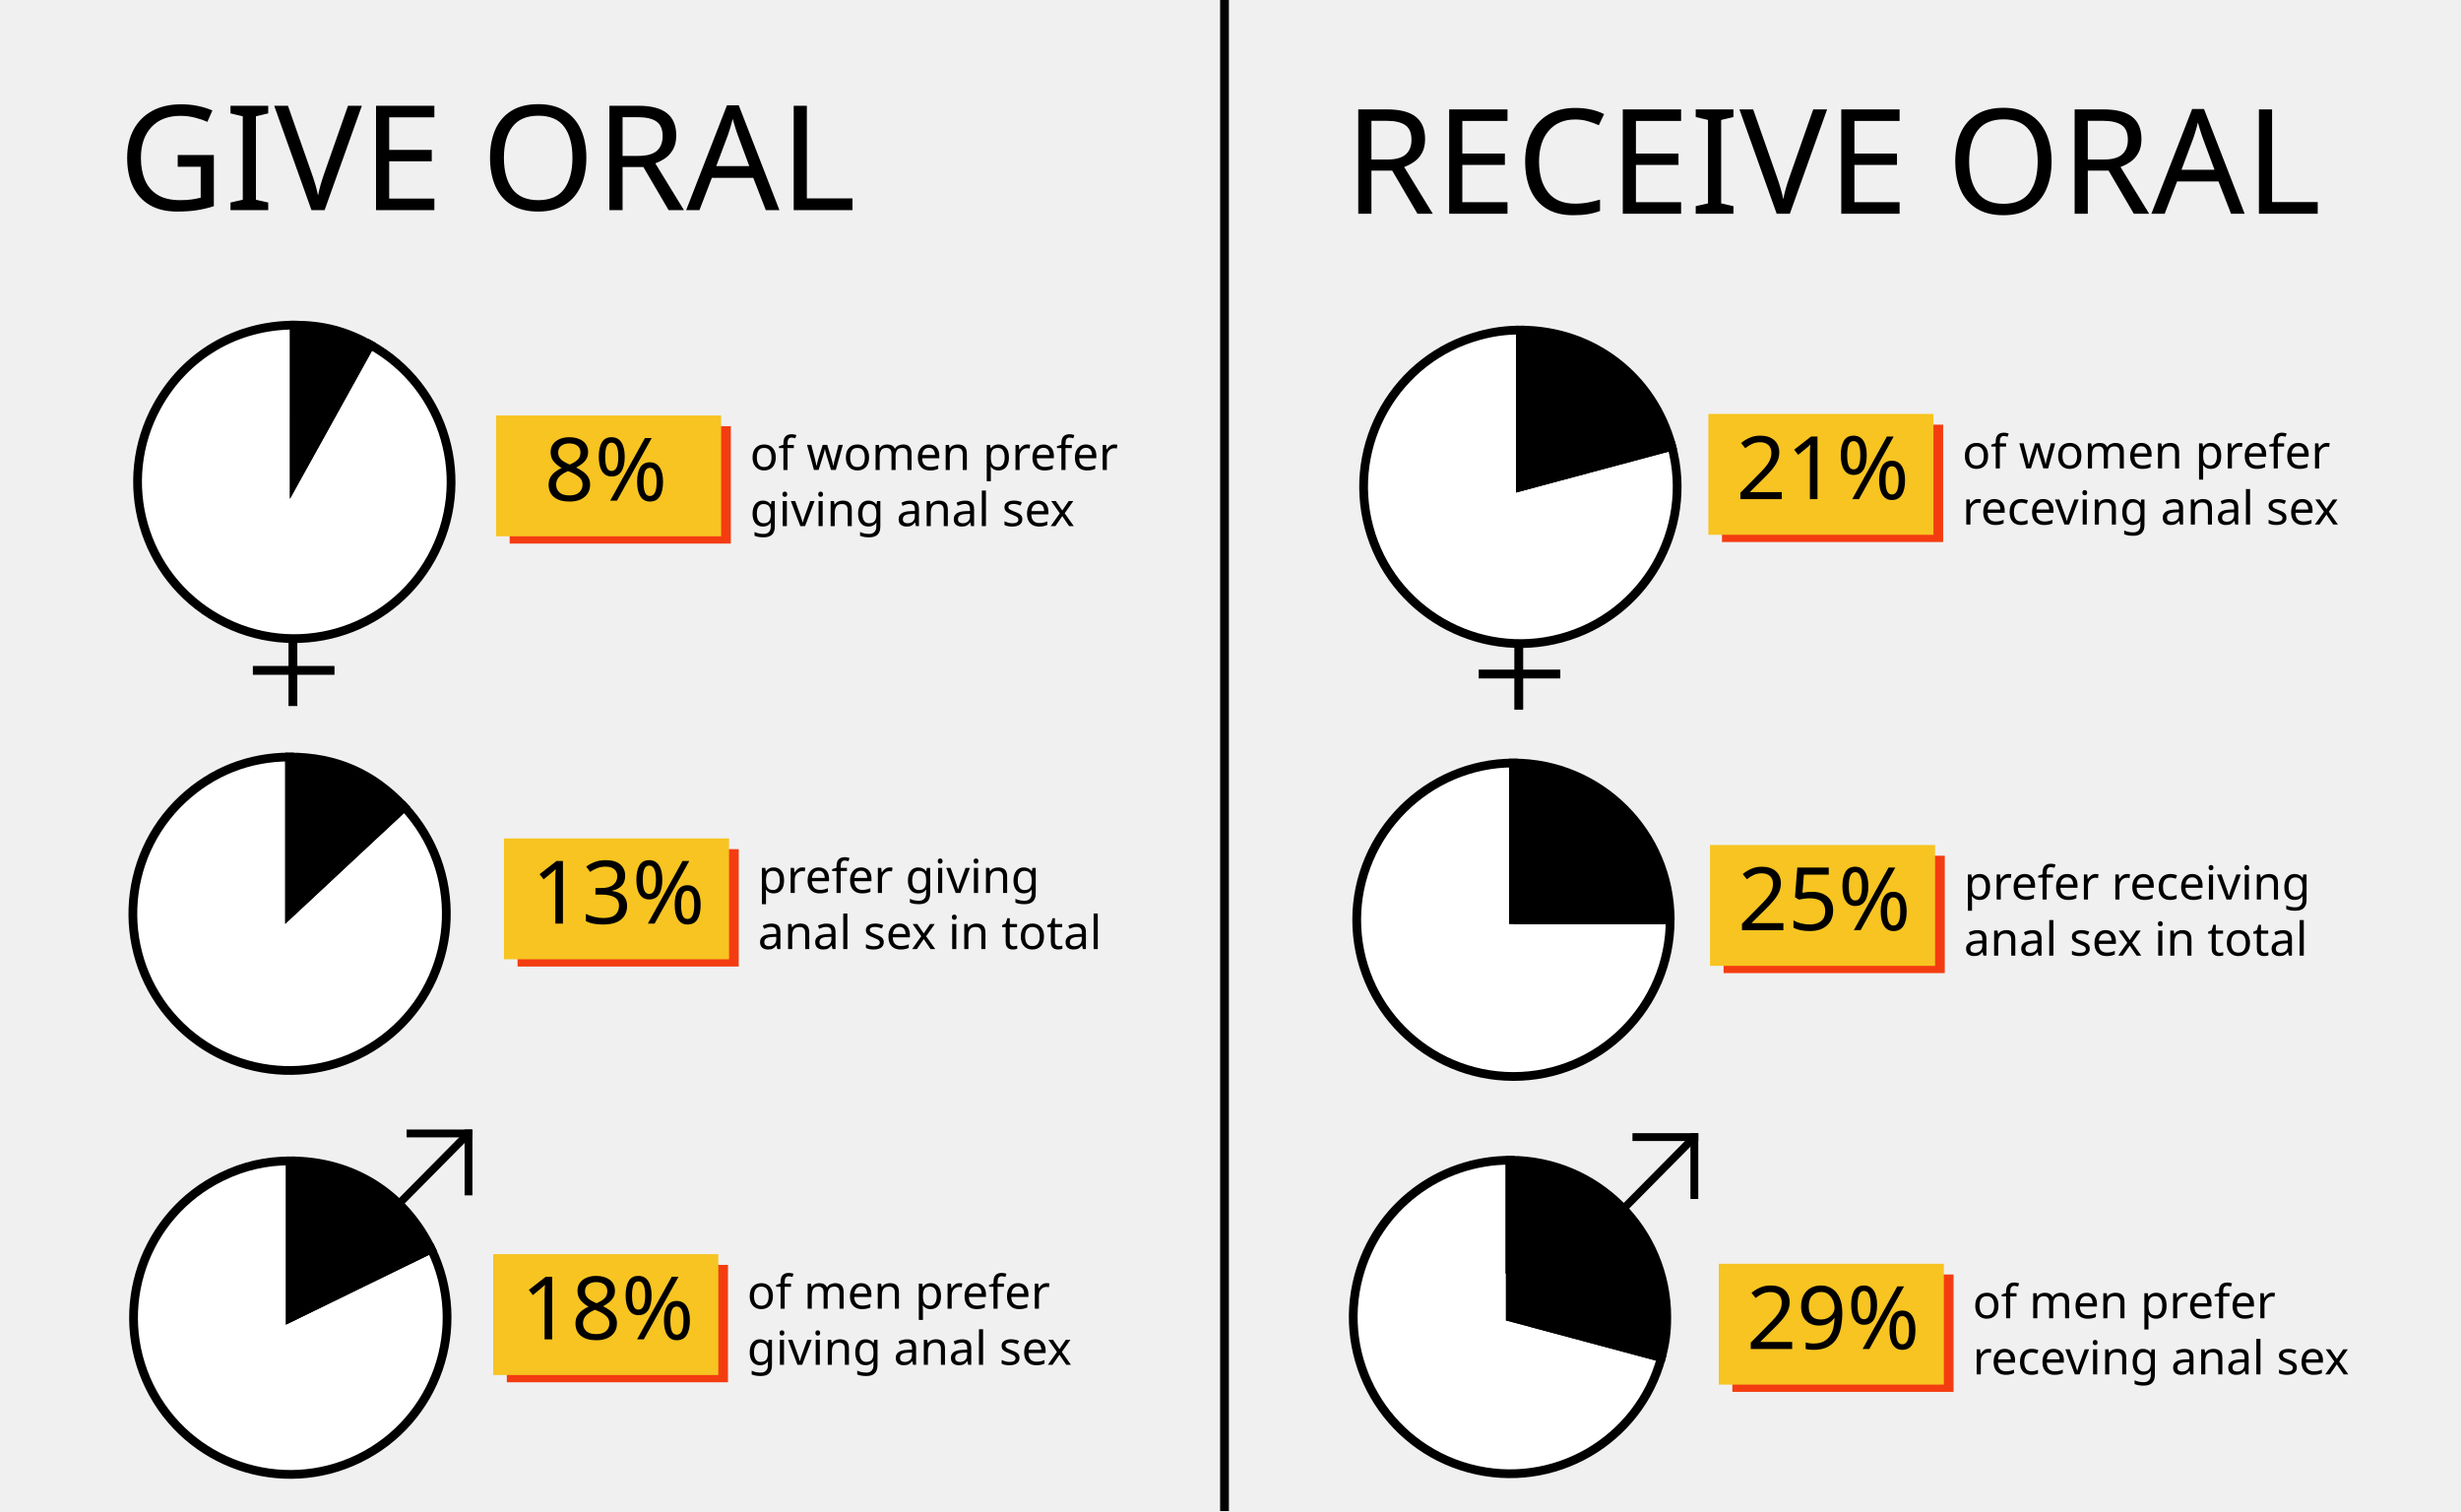
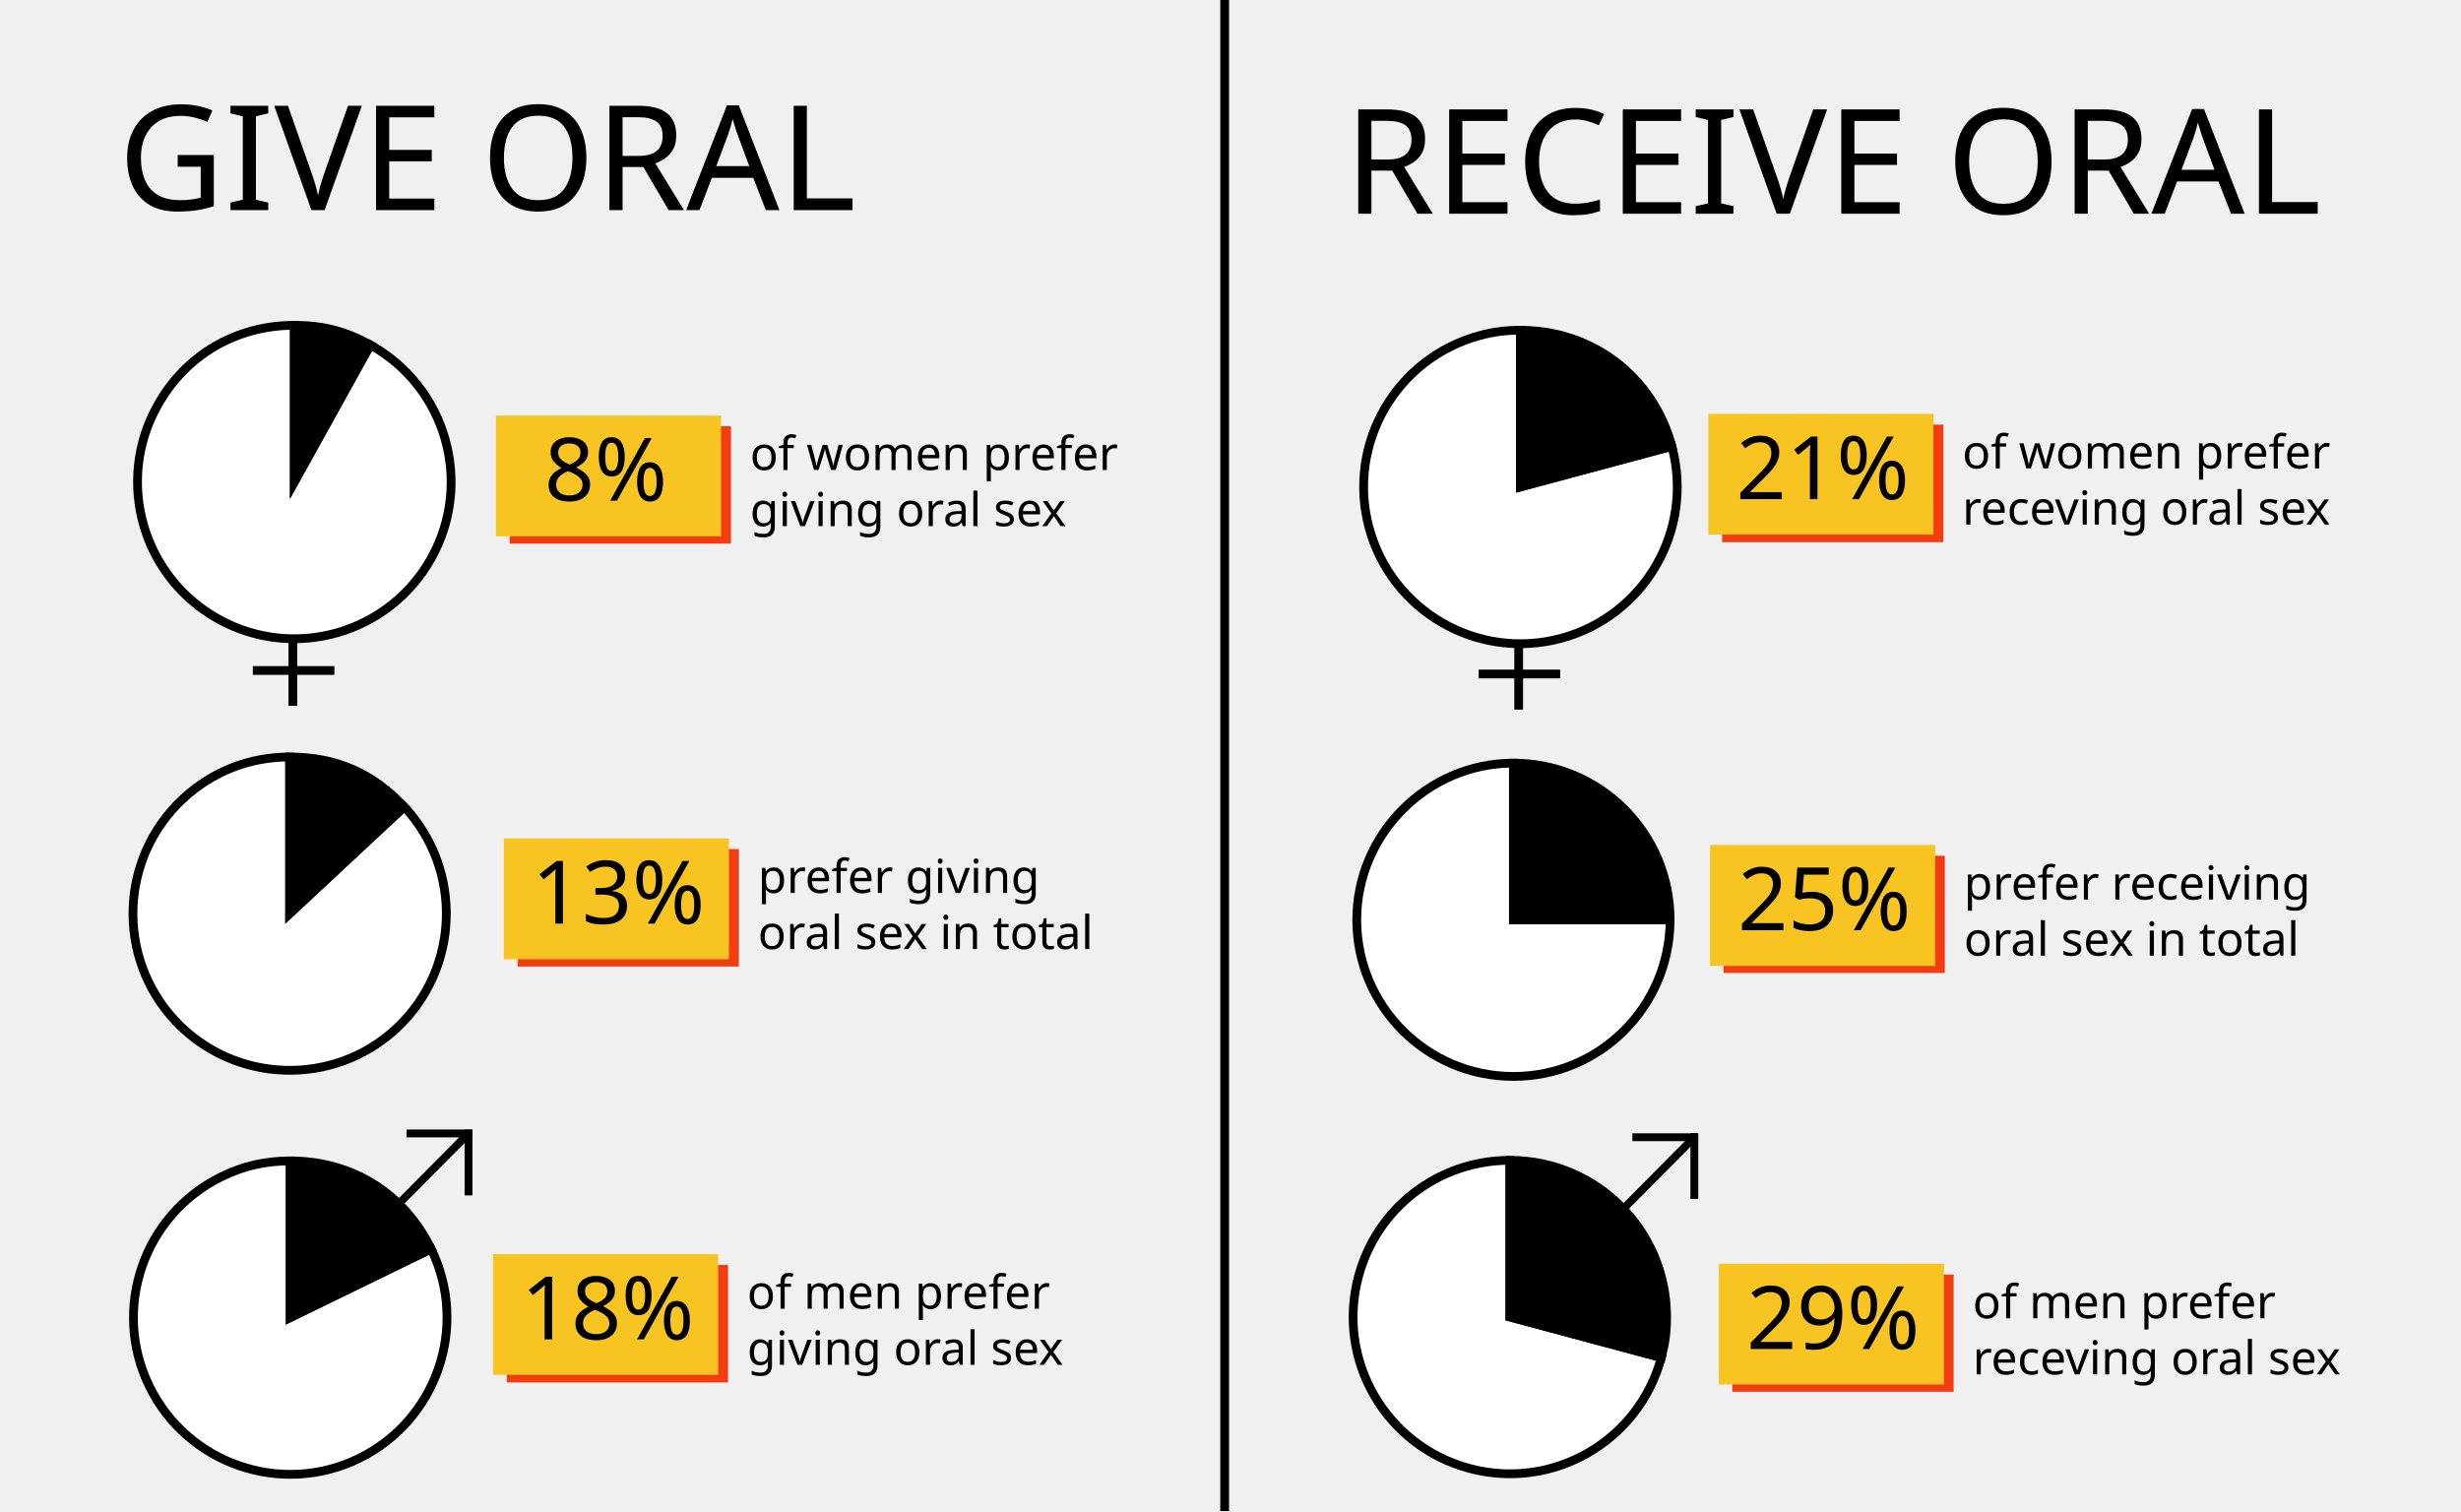
<svg xmlns="http://www.w3.org/2000/svg" version="1.1" id="Lager_1" x="0px" y="0px" viewBox="0 0 842 517" enable-background="new 0 0 842 517" xml:space="preserve">
  <g>
-     <rect x="174.375" y="145.826" fill="#F43C11" width="75.674" height="40.156" />
-     <rect x="169.722" y="142.155" fill="#F7C421" width="77.013" height="41.347" />
-   </g>
-   <g>
-     <g>
-       <circle fill="#FFFFFF" cx="98.359" cy="449.74" r="52.015" />
-       <g>
-         <path d="M148.899,449.74c0,14.612-6.435,28.421-17.294,38.073c-10.993,9.652-26.007,14.076-40.486,12.065     c-14.21-2.011-26.946-10.323-34.989-22.254c-8.178-12.199-10.457-27.75-6.435-41.96c3.888-13.674,13.808-25.203,26.678-31.504     c13.138-6.435,29.091-6.703,42.497-0.67C136.968,411.534,148.899,429.9,148.899,449.74c0,1.877,2.949,1.877,2.949,0     c0-14.478-5.899-28.286-16.221-38.341s-24.667-15.417-39.011-15.015c-14.344,0.402-28.152,6.837-37.805,17.428     c-9.786,10.725-14.746,25.203-13.808,39.547c0.938,14.344,7.775,27.75,18.634,37c10.993,9.518,25.739,13.942,40.084,12.602     c13.004-1.341,25.337-7.507,34.185-17.16c8.982-9.786,13.808-22.79,13.942-35.928     C151.848,447.864,148.899,447.864,148.899,449.74z" />
-       </g>
-     </g>
-     <line fill="none" stroke="#000000" stroke-width="2.681" stroke-miterlimit="10" x1="139.113" y1="387.805" x2="161.635" y2="387.805" />
-     <line fill="none" stroke="#000000" stroke-width="2.681" stroke-miterlimit="10" x1="160.294" y1="386.465" x2="160.294" y2="408.986" />
-     <line fill="none" stroke="#000000" stroke-width="2.681" stroke-miterlimit="10" x1="135.627" y1="412.74" x2="160.294" y2="387.805" />
-   </g>
-   <g>
-     <g>
-       <circle fill="#FFFFFF" cx="100.475" cy="164.506" r="52.026" />
-       <g>
-         <path d="M151.053,164.506c-0.064,14.575-6.37,28.378-17.278,38.062c-10.939,9.717-26.029,14.06-40.475,12.001     c-14.221-1.995-27.058-10.231-35.005-22.168c-8.172-12.258-10.424-27.766-6.435-41.923c3.893-13.771,13.803-25.257,26.576-31.531     c13.191-6.499,29.118-6.66,42.534-0.708C139.148,126.283,150.956,144.719,151.053,164.506c0,1.866,2.896,1.866,2.896,0     c-0.064-14.446-5.92-28.313-16.248-38.384c-10.328-10.103-24.613-15.476-39.027-15.025c-14.35,0.418-28.088,6.885-37.74,17.471     c-9.781,10.682-14.736,25.16-13.803,39.574c0.901,14.285,7.786,27.766,18.629,37.065c11.004,9.459,25.675,13.964,40.089,12.548     c13.063-1.287,25.321-7.529,34.169-17.213c8.944-9.781,13.867-22.747,13.931-35.971     C153.948,162.64,151.053,162.64,151.053,164.506z" />
-       </g>
-     </g>
-     <rect x="86.511" y="227.857" width="27.927" height="3.024" />
-     <rect x="98.705" y="217.947" width="3.024" height="23.616" />
-   </g>
-   <g>
-     <circle fill="#FFFFFF" cx="98.235" cy="313.032" r="52.026" />
-     <g>
-       <path d="M148.813,313.032c-0.064,14.575-6.37,28.378-17.278,38.062c-10.939,9.717-26.029,14.06-40.475,12.001    c-14.221-1.995-27.058-10.231-35.005-22.168c-8.172-12.258-10.424-27.766-6.435-41.923c3.893-13.771,13.803-25.257,26.576-31.531    c13.191-6.499,29.118-6.66,42.534-0.708C136.909,274.809,148.716,293.245,148.813,313.032c0,1.866,2.896,1.866,2.896,0    c-0.064-14.446-5.92-28.313-16.248-38.384c-10.328-10.103-24.613-15.476-39.027-15.025c-14.35,0.418-28.088,6.885-37.74,17.471    c-9.781,10.682-14.736,25.16-13.803,39.574c0.901,14.285,7.786,27.766,18.629,37.065c11.004,9.459,25.675,13.964,40.089,12.548    c13.063-1.287,25.321-7.529,34.169-17.213c8.944-9.781,13.867-22.747,13.931-35.971    C151.709,311.166,148.813,311.166,148.813,313.032z" />
+     <rect x="174.4" y="145.8" fill="#F43C11" width="75.7" height="40.2" />
+     <rect x="169.7" y="142.2" fill="#F7C421" width="77" height="41.3" />
+   </g>
+   <g>
+     <g>
+       <circle fill="#FFFFFF" cx="98.4" cy="449.7" r="52" />
+       <g>
+         <path d="M148.9,449.7c0,14.6-6.4,28.4-17.3,38.1c-11,9.7-26,14.1-40.5,12.1c-14.2-2-26.9-10.3-35-22.3     c-8.2-12.2-10.5-27.8-6.4-42c3.9-13.7,13.8-25.2,26.7-31.5c13.1-6.4,29.1-6.7,42.5-0.7C137,411.5,148.9,429.9,148.9,449.7     c0,1.9,2.9,1.9,2.9,0c0-14.5-5.9-28.3-16.2-38.3s-24.7-15.4-39-15c-14.3,0.4-28.2,6.8-37.8,17.4C49,424.5,44.1,439,45,453.4     c0.9,14.3,7.8,27.8,18.6,37c11,9.5,25.7,13.9,40.1,12.6c13-1.3,25.3-7.5,34.2-17.2c9-9.8,13.8-22.8,13.9-35.9     C151.8,447.9,148.9,447.9,148.9,449.7z" />
+       </g>
+     </g>
+     <line fill="none" stroke="#000000" stroke-width="2.681" stroke-miterlimit="10" x1="139.1" y1="387.8" x2="161.6" y2="387.8" />
+     <line fill="none" stroke="#000000" stroke-width="2.681" stroke-miterlimit="10" x1="160.3" y1="386.5" x2="160.3" y2="409" />
+     <line fill="none" stroke="#000000" stroke-width="2.681" stroke-miterlimit="10" x1="135.6" y1="412.7" x2="160.3" y2="387.8" />
+   </g>
+   <g>
+     <g>
+       <circle fill="#FFFFFF" cx="100.5" cy="164.5" r="52" />
+       <g>
+         <path d="M151.1,164.5c-0.1,14.6-6.4,28.4-17.3,38.1c-10.9,9.7-26,14.1-40.5,12c-14.2-2-27.1-10.2-35-22.2     c-8.2-12.3-10.4-27.8-6.4-41.9c3.9-13.8,13.8-25.3,26.6-31.5c13.2-6.5,29.1-6.7,42.5-0.7C139.1,126.3,151,144.7,151.1,164.5     c0,1.9,2.9,1.9,2.9,0c-0.1-14.4-5.9-28.3-16.2-38.4c-10.3-10.1-24.6-15.5-39-15c-14.3,0.4-28.1,6.9-37.7,17.5     c-9.8,10.7-14.7,25.2-13.8,39.6c0.9,14.3,7.8,27.8,18.6,37.1c11,9.5,25.7,14,40.1,12.5c13.1-1.3,25.3-7.5,34.2-17.2     c8.9-9.8,13.9-22.7,13.9-36C153.9,162.6,151.1,162.6,151.1,164.5z" />
+       </g>
+     </g>
+     <rect x="86.5" y="227.9" width="27.9" height="3" />
+     <rect x="98.7" y="217.9" width="3" height="23.6" />
+   </g>
+   <g>
+     <circle fill="#FFFFFF" cx="98.2" cy="313" r="52" />
+     <g>
+       <path d="M148.8,313c-0.1,14.6-6.4,28.4-17.3,38.1c-10.9,9.7-26,14.1-40.5,12c-14.2-2-27.1-10.2-35-22.2    c-8.2-12.3-10.4-27.8-6.4-41.9c3.9-13.8,13.8-25.3,26.6-31.5c13.2-6.5,29.1-6.7,42.5-0.7C136.9,274.8,148.7,293.2,148.8,313    c0,1.9,2.9,1.9,2.9,0c-0.1-14.4-5.9-28.3-16.2-38.4c-10.3-10.1-24.6-15.5-39-15c-14.3,0.4-28.1,6.9-37.7,17.5    c-9.8,10.7-14.7,25.2-13.8,39.6c0.9,14.3,7.8,27.8,18.6,37.1c11,9.5,25.7,14,40.1,12.5c13.1-1.3,25.3-7.5,34.2-17.2    c8.9-9.8,13.9-22.7,13.9-36C151.7,311.2,148.8,311.2,148.8,313z" />
    </g>
  </g>
  <text transform="matrix(1 0 0 1 40.4615 71.8877)" font-family="'TwCenMT-Bold'" font-size="50">GIVE ORAL</text>
  <text transform="matrix(1 0 0 1 186.2388 171.3064)" font-family="'TwCenMT-Bold'" font-size="30">8%</text>
-   <rect x="2300.614" y="1479.13" fill="#F43C11" width="793.22" height="473.204" />
-   <line fill="none" stroke="#000000" stroke-width="3" stroke-miterlimit="10" x1="418.952" y1="0" x2="418.952" y2="517" />
-   <g>
-     <g>
-       <circle fill="#FFFFFF" cx="517.769" cy="450.986" r="52.015" />
-       <g>
-         <path d="M568.309,450.986c0,14.612-6.435,28.421-17.294,38.073c-10.993,9.652-26.007,14.076-40.486,12.065     c-14.21-2.011-26.946-10.323-34.989-22.254c-8.178-12.199-10.457-27.75-6.435-41.96c3.888-13.674,13.808-25.203,26.678-31.504     c13.138-6.435,29.091-6.703,42.497-0.67C556.378,412.779,568.309,431.145,568.309,450.986c0,1.877,2.949,1.877,2.949,0     c0-14.478-5.899-28.286-16.221-38.341c-10.323-10.054-24.667-15.417-39.011-15.015c-14.344,0.402-28.152,6.837-37.805,17.428     c-9.786,10.725-14.746,25.203-13.808,39.547s7.775,27.75,18.634,37c10.993,9.518,25.739,13.942,40.084,12.602     c13.004-1.341,25.337-7.507,34.185-17.16c8.982-9.786,13.808-22.79,13.942-35.928     C571.258,449.109,568.309,449.109,568.309,450.986z" />
-       </g>
-     </g>
-     <line fill="none" stroke="#000000" stroke-width="2.681" stroke-miterlimit="10" x1="558.523" y1="389.051" x2="581.045" y2="389.051" />
-     <line fill="none" stroke="#000000" stroke-width="2.681" stroke-miterlimit="10" x1="579.704" y1="387.71" x2="579.704" y2="410.232" />
-     <line fill="none" stroke="#000000" stroke-width="2.681" stroke-miterlimit="10" x1="555.037" y1="413.985" x2="579.704" y2="389.051" />
-   </g>
-   <g>
-     <g>
-       <circle fill="#FFFFFF" cx="519.885" cy="165.752" r="52.026" />
-       <g>
-         <path d="M570.463,165.752c-0.064,14.575-6.37,28.378-17.278,38.062c-10.939,9.717-26.029,14.06-40.475,12.001     c-14.221-1.995-27.059-10.231-35.006-22.168c-8.172-12.258-10.424-27.766-6.435-41.923c3.893-13.771,13.803-25.257,26.576-31.531     c13.191-6.499,29.118-6.66,42.534-0.708C558.558,127.529,570.366,145.964,570.463,165.752c0,1.866,2.896,1.866,2.896,0     c-0.064-14.446-5.92-28.313-16.248-38.384c-10.328-10.103-24.613-15.476-39.027-15.025c-14.35,0.418-28.088,6.885-37.74,17.471     c-9.781,10.682-14.736,25.16-13.803,39.574c0.901,14.285,7.786,27.766,18.629,37.065c11.004,9.459,25.675,13.964,40.089,12.548     c13.063-1.287,25.321-7.529,34.169-17.213c8.944-9.781,13.867-22.747,13.931-35.971     C573.358,163.885,570.463,163.885,570.463,165.752z" />
-       </g>
-     </g>
-     <rect x="505.921" y="229.102" width="27.927" height="3.024" />
-     <rect x="518.115" y="219.193" width="3.024" height="23.616" />
-   </g>
-   <g>
-     <circle fill="#FFFFFF" cx="517.645" cy="314.278" r="52.026" />
-     <g>
-       <path d="M568.223,314.278c-0.064,14.575-6.37,28.378-17.278,38.062c-10.939,9.717-26.029,14.06-40.475,12.001    c-14.221-1.995-27.058-10.231-35.005-22.168c-8.172-12.258-10.424-27.766-6.435-41.923c3.893-13.771,13.803-25.257,26.576-31.531    c13.191-6.499,29.118-6.66,42.534-0.708C556.319,276.055,568.127,294.491,568.223,314.278c0,1.866,2.896,1.866,2.896,0    c-0.064-14.446-5.92-28.313-16.248-38.384c-10.328-10.103-24.613-15.476-39.027-15.025c-14.35,0.418-28.088,6.885-37.74,17.471    c-9.781,10.682-14.736,25.16-13.803,39.574c0.901,14.285,7.786,27.766,18.629,37.065c11.004,9.459,25.675,13.964,40.089,12.548    c13.063-1.287,25.321-7.529,34.169-17.213c8.944-9.781,13.867-22.747,13.931-35.971    C571.119,312.412,568.223,312.412,568.223,314.278z" />
+   <rect x="2300.6" y="1479.1" fill="#F43C11" width="793.2" height="473.2" />
+   <line fill="none" stroke="#000000" stroke-width="3" stroke-miterlimit="10" x1="419" y1="0" x2="419" y2="517" />
+   <g>
+     <g>
+       <circle fill="#FFFFFF" cx="517.8" cy="451" r="52" />
+       <g>
+         <path d="M568.3,451c0,14.6-6.4,28.4-17.3,38.1c-11,9.7-26,14.1-40.5,12.1c-14.2-2-26.9-10.3-35-22.3c-8.2-12.2-10.5-27.8-6.4-42     c3.9-13.7,13.8-25.2,26.7-31.5c13.1-6.4,29.1-6.7,42.5-0.7C556.4,412.8,568.3,431.1,568.3,451c0,1.9,2.9,1.9,2.9,0     c0-14.5-5.9-28.3-16.2-38.3c-10.3-10.1-24.7-15.4-39-15c-14.3,0.4-28.2,6.8-37.8,17.4c-9.8,10.7-14.7,25.2-13.8,39.5     c0.9,14.3,7.8,27.8,18.6,37c11,9.5,25.7,13.9,40.1,12.6c13-1.3,25.3-7.5,34.2-17.2c9-9.8,13.8-22.8,13.9-35.9     C571.3,449.1,568.3,449.1,568.3,451z" />
+       </g>
+     </g>
+     <line fill="none" stroke="#000000" stroke-width="2.681" stroke-miterlimit="10" x1="558.5" y1="389.1" x2="581" y2="389.1" />
+     <line fill="none" stroke="#000000" stroke-width="2.681" stroke-miterlimit="10" x1="579.7" y1="387.7" x2="579.7" y2="410.2" />
+     <line fill="none" stroke="#000000" stroke-width="2.681" stroke-miterlimit="10" x1="555" y1="414" x2="579.7" y2="389.1" />
+   </g>
+   <g>
+     <g>
+       <circle fill="#FFFFFF" cx="519.9" cy="165.8" r="52" />
+       <g>
+         <path d="M570.5,165.8c-0.1,14.6-6.4,28.4-17.3,38.1c-10.9,9.7-26,14.1-40.5,12c-14.2-2-27.1-10.2-35-22.2     c-8.2-12.3-10.4-27.8-6.4-41.9c3.9-13.8,13.8-25.3,26.6-31.5c13.2-6.5,29.1-6.7,42.5-0.7C558.6,127.5,570.4,146,570.5,165.8     c0,1.9,2.9,1.9,2.9,0c-0.1-14.4-5.9-28.3-16.2-38.4c-10.3-10.1-24.6-15.5-39-15c-14.3,0.4-28.1,6.9-37.7,17.5     c-9.8,10.7-14.7,25.2-13.8,39.6c0.9,14.3,7.8,27.8,18.6,37.1c11,9.5,25.7,14,40.1,12.5c13.1-1.3,25.3-7.5,34.2-17.2     c8.9-9.8,13.9-22.7,13.9-36C573.4,163.9,570.5,163.9,570.5,165.8z" />
+       </g>
+     </g>
+     <rect x="505.9" y="229.1" width="27.9" height="3" />
+     <rect x="518.1" y="219.2" width="3" height="23.6" />
+   </g>
+   <g>
+     <circle fill="#FFFFFF" cx="517.6" cy="314.3" r="52" />
+     <g>
+       <path d="M568.2,314.3c-0.1,14.6-6.4,28.4-17.3,38.1c-10.9,9.7-26,14.1-40.5,12c-14.2-2-27.1-10.2-35-22.2    c-8.2-12.3-10.4-27.8-6.4-41.9c3.9-13.8,13.8-25.3,26.6-31.5c13.2-6.5,29.1-6.7,42.5-0.7C556.3,276.1,568.1,294.5,568.2,314.3    c0,1.9,2.9,1.9,2.9,0c-0.1-14.4-5.9-28.3-16.2-38.4c-10.3-10.1-24.6-15.5-39-15c-14.3,0.4-28.1,6.9-37.7,17.5    c-9.8,10.7-14.7,25.2-13.8,39.6c0.9,14.3,7.8,27.8,18.6,37.1c11,9.5,25.7,14,40.1,12.5c13.1-1.3,25.3-7.5,34.2-17.2    c8.9-9.8,13.9-22.7,13.9-36C571.1,312.4,568.2,312.4,568.2,314.3z" />
    </g>
  </g>
  <text transform="matrix(1 0 0 1 459.8716 73.1331)" font-family="'TwCenMT-Bold'" font-size="50">RECEIVE ORAL</text>
  <g>
    <g>
      <g>
        <g>
-           <path fill="#FFFFFF" stroke="#000000" stroke-width="3" stroke-miterlimit="10" d="M100.698,164.869l25.999-46.903      c25.904,14.359,35.263,46.998,20.904,72.901c-14.359,25.904-46.998,35.263-72.901,20.904      c-25.904-14.359-35.263-46.998-20.904-72.901c9.635-17.381,27.03-27.628,46.903-27.628L100.698,164.869L100.698,164.869z" />
-         </g>
-       </g>
-       <g>
-         <g>
-           <path stroke="#000000" stroke-width="3" stroke-miterlimit="10" d="M100.698,164.869v-53.626c9.714,0,17.502,2.014,25.999,6.724      L100.698,164.869z" />
-         </g>
-       </g>
-     </g>
-   </g>
-   <text transform="matrix(1 0 0 1 256.606 160.8035)" font-family="'Verdana'" font-size="16">of women prefer </text>
-   <text transform="matrix(1 0 0 1 256.606 180.0035)" font-family="'Verdana'" font-size="16">giving anal sex</text>
-   <g>
-     <g>
-       <g>
-         <g>
-           <path fill="#FFFFFF" stroke="#000000" stroke-width="3" stroke-miterlimit="10" d="M99.326,450.822l48.199-23.508      c12.983,26.62,1.929,58.724-24.691,71.707c-26.62,12.983-58.724,1.929-71.707-24.691s-1.929-58.724,24.691-71.707      c7.533-3.674,15.127-5.427,23.508-5.427C99.326,397.196,99.326,450.822,99.326,450.822z" />
-         </g>
-       </g>
-       <g>
-         <g>
-           <path stroke="#000000" stroke-width="3" stroke-miterlimit="10" d="M99.326,450.822v-53.626      c21.206,0,38.903,11.058,48.199,30.118L99.326,450.822z" />
-         </g>
-       </g>
-     </g>
-   </g>
-   <g>
-     <rect x="173.4" y="432.78" fill="#F43C11" width="75.674" height="40.156" />
-     <rect x="168.746" y="429.108" fill="#F7C421" width="77.013" height="41.347" />
+           <path fill="#FFFFFF" stroke="#000000" stroke-width="3" stroke-miterlimit="10" d="M100.7,164.9l26-46.9      c25.9,14.4,35.3,47,20.9,72.9c-14.4,25.9-47,35.3-72.9,20.9c-25.9-14.4-35.3-47-20.9-72.9c9.6-17.4,27-27.6,46.9-27.6V164.9z" />
+         </g>
+       </g>
+       <g>
+         <g>
+           <path stroke="#000000" stroke-width="3" stroke-miterlimit="10" d="M100.7,164.9v-53.6c9.7,0,17.5,2,26,6.7L100.7,164.9z" />
+         </g>
+       </g>
+     </g>
+     <g>
+       <g>
+ 		</g>
+       <g>
+ 		</g>
+     </g>
+   </g>
+   <text transform="matrix(1 0 0 1 256.606 160.8035)">
+     <tspan x="0" y="0" font-family="'Verdana'" font-size="16">of women prefer </tspan>
+     <tspan x="0" y="19.2" font-family="'Verdana'" font-size="16">giving oral sex</tspan>
+   </text>
+   <g>
+     <g>
+       <g>
+         <g>
+           <path fill="#FFFFFF" stroke="#000000" stroke-width="3" stroke-miterlimit="10" d="M99.3,450.8l48.2-23.5      c13,26.6,1.9,58.7-24.7,71.7c-26.6,13-58.7,1.9-71.7-24.7s-1.9-58.7,24.7-71.7c7.5-3.7,15.1-5.4,23.5-5.4V450.8z" />
+         </g>
+       </g>
+       <g>
+         <g>
+           <path stroke="#000000" stroke-width="3" stroke-miterlimit="10" d="M99.3,450.8v-53.6c21.2,0,38.9,11.1,48.2,30.1L99.3,450.8z" />
+         </g>
+       </g>
+     </g>
+     <g>
+       <g>
+ 		</g>
+       <g>
+ 		</g>
+     </g>
+   </g>
+   <g>
+     <rect x="173.4" y="432.8" fill="#F43C11" width="75.7" height="40.2" />
+     <rect x="168.7" y="429.1" fill="#F7C421" width="77" height="41.3" />
  </g>
  <text transform="matrix(1 0 0 1 178.2636 458.2601)" font-family="'TwCenMT-Bold'" font-size="30">18%</text>
-   <text transform="matrix(1 0 0 1 255.6308 447.7572)" font-family="'Verdana'" font-size="16">of men prefer </text>
-   <text transform="matrix(1 0 0 1 255.6308 466.9572)" font-family="'Verdana'" font-size="16">giving anal sex</text>
-   <g>
-     <g>
-       <g>
-         <g>
-           <path fill="#FFFFFF" stroke="#000000" stroke-width="3" stroke-miterlimit="10" d="M99.083,312.636l39.22-36.573      c20.199,21.66,19.014,55.594-2.647,75.793s-55.594,19.014-75.793-2.647c-20.199-21.66-19.014-55.594,2.647-75.793      c10.137-9.453,22.712-14.406,36.573-14.406C99.083,259.01,99.083,312.636,99.083,312.636z" />
-         </g>
-       </g>
-       <g>
-         <g>
-           <path stroke="#000000" stroke-width="3" stroke-miterlimit="10" d="M99.083,312.636V259.01c15.756,0,28.474,5.53,39.22,17.053      L99.083,312.636z" />
-         </g>
-       </g>
-     </g>
-   </g>
-   <g>
-     <rect x="177.079" y="290.539" fill="#F43C11" width="75.674" height="40.156" />
-     <rect x="172.426" y="286.867" fill="#F7C421" width="77.013" height="41.347" />
+   <text transform="matrix(1 0 0 1 255.6308 447.7572)">
+     <tspan x="0" y="0" font-family="'Verdana'" font-size="16">of men prefer </tspan>
+     <tspan x="0" y="19.2" font-family="'Verdana'" font-size="16">giving oral sex</tspan>
+   </text>
+   <g>
+     <g>
+       <g>
+         <g>
+           <path fill="#FFFFFF" stroke="#000000" stroke-width="3" stroke-miterlimit="10" d="M99.1,312.6l39.2-36.6      c20.2,21.7,19,55.6-2.6,75.8s-55.6,19-75.8-2.6c-20.2-21.7-19-55.6,2.6-75.8C72.6,264,85.2,259,99.1,259V312.6z" />
+         </g>
+       </g>
+       <g>
+         <g>
+           <path stroke="#000000" stroke-width="3" stroke-miterlimit="10" d="M99.1,312.6V259c15.8,0,28.5,5.5,39.2,17.1L99.1,312.6z" />
+         </g>
+       </g>
+     </g>
+     <g>
+       <g>
+ 		</g>
+       <g>
+ 		</g>
+     </g>
+   </g>
+   <g>
+     <rect x="177.1" y="290.5" fill="#F43C11" width="75.7" height="40.2" />
+     <rect x="172.4" y="286.9" fill="#F7C421" width="77" height="41.3" />
  </g>
  <text transform="matrix(1 0 0 1 181.943 316.0188)" font-family="'TwCenMT-Bold'" font-size="30">13%</text>
-   <text transform="matrix(1 0 0 1 259.3101 305.5159)" font-family="'Verdana'" font-size="16">prefer giving </text>
-   <text transform="matrix(1 0 0 1 259.3101 324.7159)" font-family="'Verdana'" font-size="16">anal sex in total</text>
-   <g>
-     <g>
-       <g>
-         <g>
-           <path fill="#FFFFFF" stroke="#000000" stroke-width="3" stroke-miterlimit="10" d="M520.179,166.565l51.799-13.88      c7.665,28.608-9.312,58.013-37.919,65.678s-58.013-9.312-65.678-37.919s9.312-58.013,37.919-65.678      c4.72-1.265,8.993-1.827,13.879-1.827V166.565z" />
-         </g>
-       </g>
-       <g>
-         <g>
-           <path stroke="#000000" stroke-width="3" stroke-miterlimit="10" d="M520.179,166.565v-53.626      c24.701,0,45.406,15.888,51.799,39.747L520.179,166.565z" />
-         </g>
-       </g>
-     </g>
-   </g>
-   <g>
-     <g>
-       <g>
-         <g>
-           <path fill="#FFFFFF" stroke="#000000" stroke-width="3" stroke-miterlimit="10" d="M517.805,314.687h53.626      c0,29.617-24.009,53.626-53.626,53.626s-53.626-24.009-53.626-53.626c0-29.38,24.246-53.626,53.626-53.626V314.687z" />
-         </g>
-       </g>
-       <g>
-         <g>
-           <path stroke="#000000" stroke-width="3" stroke-miterlimit="10" d="M517.805,314.687V261.06      c29.617,0,53.626,24.009,53.626,53.626c0,0.237,0-0.237,0,0h-53.626V314.687z" />
-         </g>
-       </g>
-     </g>
-   </g>
-   <g>
-     <g>
-       <g>
-         <g>
-           <path fill="#FFFFFF" stroke="#000000" stroke-width="3" stroke-miterlimit="10" d="M516.629,450.598l51.799,13.879      c-7.665,28.608-37.071,45.585-65.678,37.919c-28.608-7.665-45.585-37.071-37.919-65.678      c6.309-23.544,27.424-39.747,51.799-39.747L516.629,450.598L516.629,450.598z" />
-         </g>
-       </g>
-       <g>
-         <g>
-           <path stroke="#000000" stroke-width="3" stroke-miterlimit="10" d="M516.629,450.598v-53.626      c29.617,0,53.626,24.009,53.626,53.626c0,5.213-0.478,8.845-1.827,13.879L516.629,450.598z" />
-         </g>
-       </g>
-     </g>
-   </g>
-   <g>
-     <rect x="589.152" y="145.297" fill="#F43C11" width="75.674" height="40.156" />
-     <rect x="584.498" y="141.626" fill="#F7C421" width="77.013" height="41.347" />
+   <text transform="matrix(1 0 0 1 259.3101 305.5159)">
+     <tspan x="0" y="0" font-family="'Verdana'" font-size="16">prefer giving </tspan>
+     <tspan x="0" y="19.2" font-family="'Verdana'" font-size="16">oral sex in total</tspan>
+   </text>
+   <g>
+     <g>
+       <g>
+         <g>
+           <path fill="#FFFFFF" stroke="#000000" stroke-width="3" stroke-miterlimit="10" d="M520.2,166.6l51.8-13.9      c7.7,28.6-9.3,58-37.9,65.7s-58-9.3-65.7-37.9s9.3-58,37.9-65.7c4.7-1.3,9-1.8,13.9-1.8V166.6z" />
+         </g>
+       </g>
+       <g>
+         <g>
+           <path stroke="#000000" stroke-width="3" stroke-miterlimit="10" d="M520.2,166.6v-53.6c24.7,0,45.4,15.9,51.8,39.7L520.2,166.6z      " />
+         </g>
+       </g>
+     </g>
+     <g>
+       <g>
+ 		</g>
+       <g>
+ 		</g>
+     </g>
+   </g>
+   <g>
+     <g>
+       <g>
+         <g>
+           <path fill="#FFFFFF" stroke="#000000" stroke-width="3" stroke-miterlimit="10" d="M517.8,314.7h53.6c0,29.6-24,53.6-53.6,53.6      c-29.6,0-53.6-24-53.6-53.6c0-29.4,24.2-53.6,53.6-53.6V314.7z" />
+         </g>
+       </g>
+       <g>
+         <g>
+           <path stroke="#000000" stroke-width="3" stroke-miterlimit="10" d="M517.8,314.7v-53.6c29.6,0,53.6,24,53.6,53.6      c0,0.2,0-0.2,0,0H517.8z" />
+         </g>
+       </g>
+     </g>
+     <g>
+       <g>
+ 		</g>
+       <g>
+ 		</g>
+     </g>
+   </g>
+   <g>
+     <g>
+       <g>
+         <g>
+           <path fill="#FFFFFF" stroke="#000000" stroke-width="3" stroke-miterlimit="10" d="M516.6,450.6l51.8,13.9      c-7.7,28.6-37.1,45.6-65.7,37.9c-28.6-7.7-45.6-37.1-37.9-65.7c6.3-23.5,27.4-39.7,51.8-39.7V450.6z" />
+         </g>
+       </g>
+       <g>
+         <g>
+           <path stroke="#000000" stroke-width="3" stroke-miterlimit="10" d="M516.6,450.6V397c29.6,0,53.6,24,53.6,53.6      c0,5.2-0.5,8.8-1.8,13.9L516.6,450.6z" />
+         </g>
+       </g>
+     </g>
+     <g>
+       <g>
+ 		</g>
+       <g>
+ 		</g>
+     </g>
+   </g>
+   <g>
+     <rect x="589.2" y="145.3" fill="#F43C11" width="75.7" height="40.2" />
+     <rect x="584.5" y="141.6" fill="#F7C421" width="77" height="41.3" />
  </g>
  <text transform="matrix(1 0 0 1 594.0157 170.7775)" font-family="'TwCenMT-Bold'" font-size="30">21%</text>
-   <text transform="matrix(1 0 0 1 671.3828 160.2746)" font-family="'Verdana'" font-size="16">of women prefer </text>
-   <text transform="matrix(1 0 0 1 671.3828 179.4746)" font-family="'Verdana'" font-size="16">receving anal sex</text>
-   <polyline fill="#F43C11" points="589.704,292.785 665.379,292.785 665.379,332.941 589.704,332.941 " />
-   <polyline fill="#F7C421" points="585.05,289.113 662.064,289.113 662.064,330.46 585.05,330.46 " />
+   <text transform="matrix(1 0 0 1 671.3828 160.2746)">
+     <tspan x="0" y="0" font-family="'Verdana'" font-size="16">of women prefer </tspan>
+     <tspan x="0" y="19.2" font-family="'Verdana'" font-size="16">receving oral sex</tspan>
+   </text>
+   <polyline fill="#F43C11" points="589.7,292.8 665.4,292.8 665.4,332.9 589.7,332.9 " />
+   <polyline fill="#F7C421" points="585.1,289.1 662.1,289.1 662.1,330.5 585.1,330.5 " />
  <text transform="matrix(1 0 0 1 594.5677 318.2651)" font-family="'TwCenMT-Bold'" font-size="30">25%</text>
-   <text transform="matrix(1 0 0 1 671.9349 307.7622)" font-family="'Verdana'" font-size="16">prefer receiving</text>
-   <text transform="matrix(1 0 0 1 671.9349 326.9622)" font-family="'Verdana'" font-size="16">anal sex in total</text>
-   <polyline fill="#F43C11" points="592.706,436.064 668.38,436.064 668.38,476.22 592.706,476.22 " />
-   <polyline fill="#F7C421" points="588.052,432.393 665.065,432.393 665.065,473.74 588.052,473.74 " />
+   <text transform="matrix(1 0 0 1 671.9349 307.7622)">
+     <tspan x="0" y="0" font-family="'Verdana'" font-size="16">prefer receiving</tspan>
+     <tspan x="0" y="19.2" font-family="'Verdana'" font-size="16">oral sex in total</tspan>
+   </text>
+   <polyline fill="#F43C11" points="592.7,436.1 668.4,436.1 668.4,476.2 592.7,476.2 " />
+   <polyline fill="#F7C421" points="588.1,432.4 665.1,432.4 665.1,473.7 588.1,473.7 " />
  <text transform="matrix(1 0 0 1 597.5694 461.5444)" font-family="'TwCenMT-Bold'" font-size="30">29%</text>
-   <text transform="matrix(1 0 0 1 674.9365 451.0415)" font-family="'Verdana'" font-size="16">of men prefer </text>
-   <text transform="matrix(1 0 0 1 674.9365 470.2415)" font-family="'Verdana'" font-size="16">receving anal sex</text>
-   <rect x="496.156" y="435.766" fill="#FFFFFF" width="19.012" height="31.277" />
+   <text transform="matrix(1 0 0 1 674.9365 451.0415)">
+     <tspan x="0" y="0" font-family="'Verdana'" font-size="16">of men prefer </tspan>
+     <tspan x="0" y="19.2" font-family="'Verdana'" font-size="16">receving oral sex</tspan>
+   </text>
</svg>
